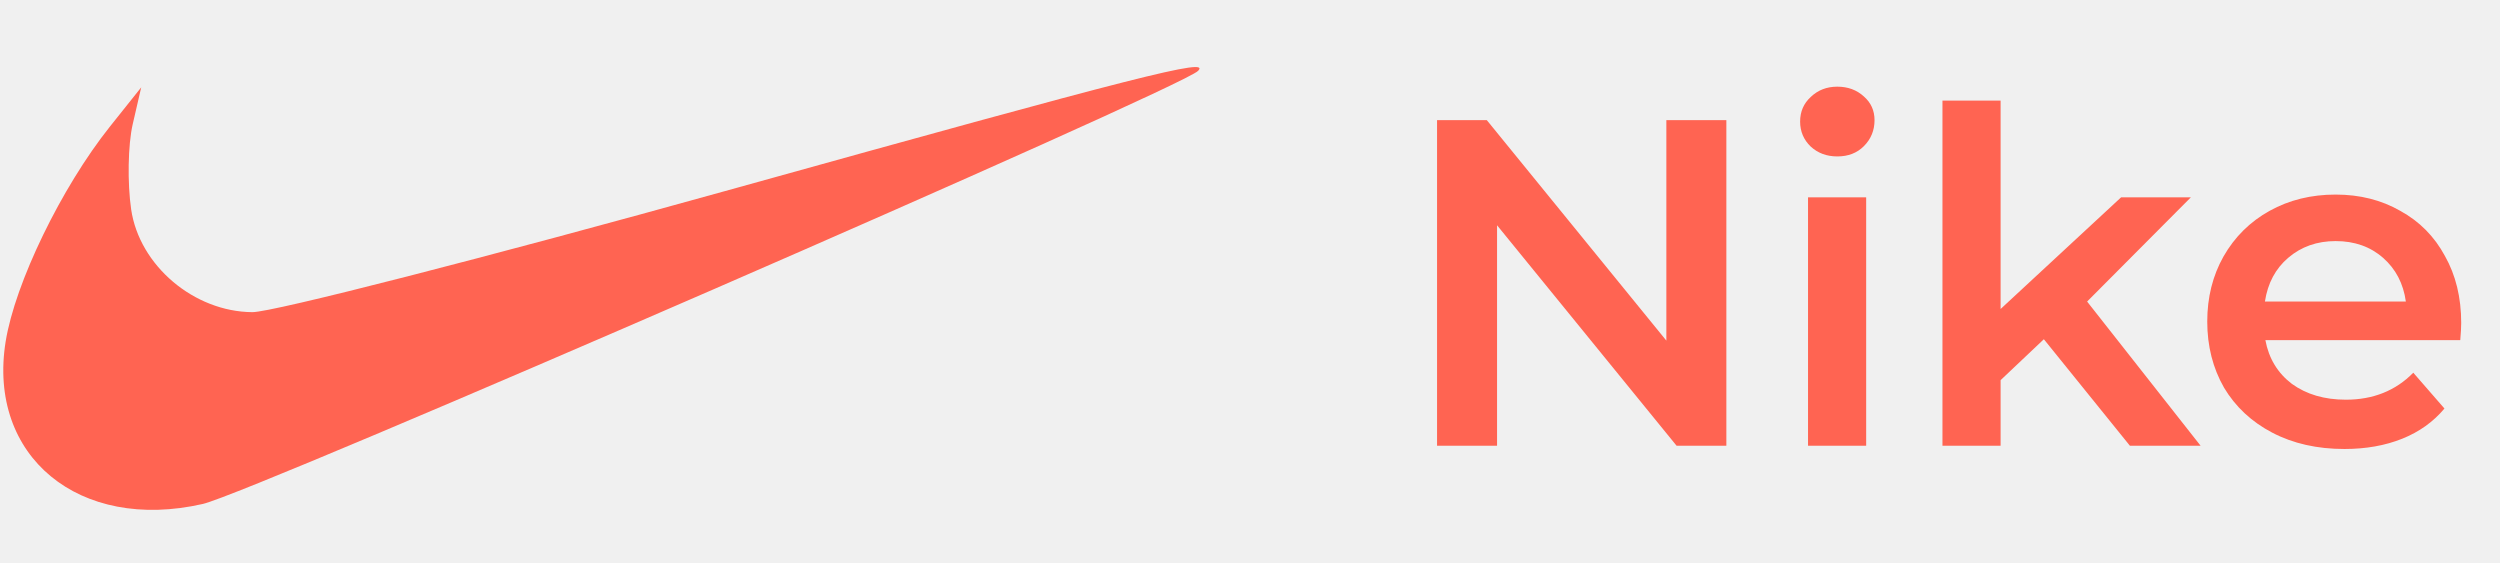
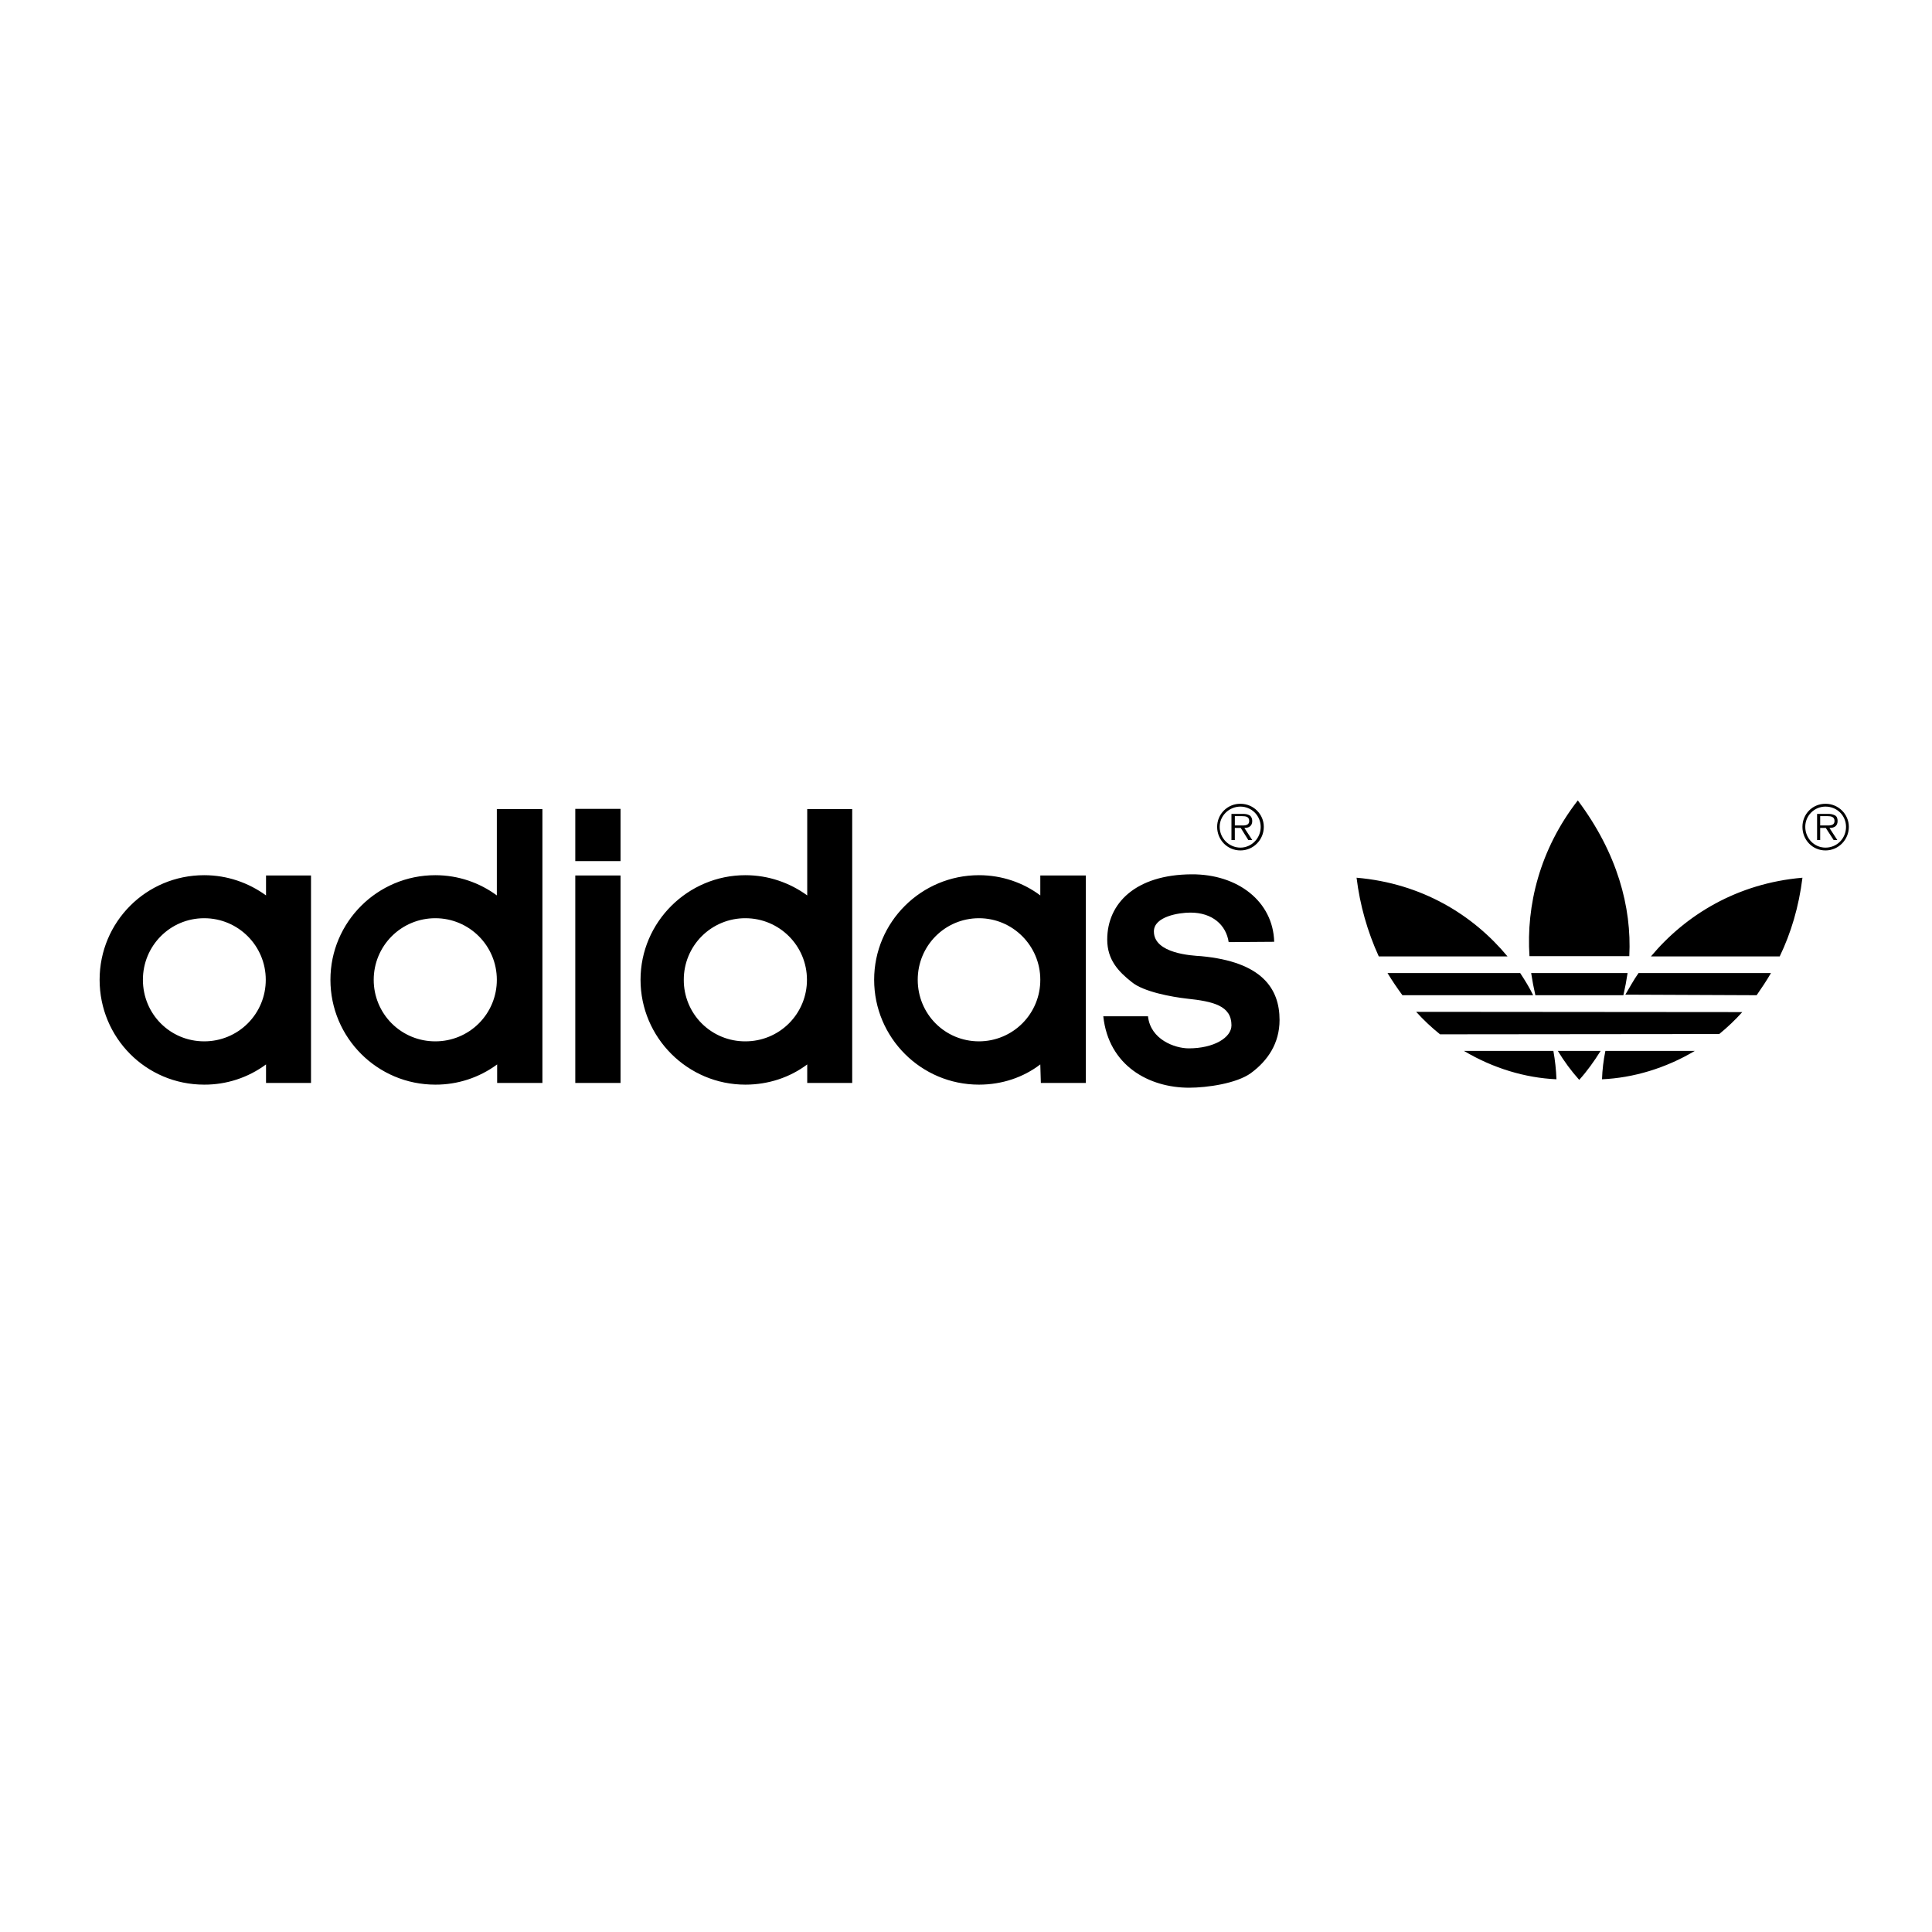
- <svg xmlns="http://www.w3.org/2000/svg" width="129" height="29" viewBox="0 0 129 29" fill="none">
-   <path d="M89.08 6.2V23H86.512L77.248 11.624V23H74.152V6.2H76.72L85.984 17.576V6.2H89.08ZM93.294 10.184H96.294V23H93.294V10.184ZM94.806 8.072C94.262 8.072 93.806 7.904 93.438 7.568C93.07 7.216 92.886 6.784 92.886 6.272C92.886 5.76 93.07 5.336 93.438 5C93.806 4.648 94.262 4.472 94.806 4.472C95.35 4.472 95.806 4.64 96.174 4.976C96.542 5.296 96.726 5.704 96.726 6.2C96.726 6.728 96.542 7.176 96.174 7.544C95.822 7.896 95.366 8.072 94.806 8.072ZM105.463 17.504L103.231 19.616V23H100.231V5.192H103.231V15.944L109.447 10.184H113.047L107.695 15.56L113.551 23H109.903L105.463 17.504ZM126.998 16.664C126.998 16.872 126.982 17.168 126.95 17.552H116.894C117.07 18.496 117.526 19.248 118.262 19.808C119.014 20.352 119.942 20.624 121.046 20.624C122.454 20.624 123.614 20.16 124.526 19.232L126.134 21.08C125.558 21.768 124.83 22.288 123.95 22.64C123.07 22.992 122.078 23.168 120.974 23.168C119.566 23.168 118.326 22.888 117.254 22.328C116.182 21.768 115.35 20.992 114.758 20C114.182 18.992 113.894 17.856 113.894 16.592C113.894 15.344 114.174 14.224 114.734 13.232C115.31 12.224 116.102 11.44 117.11 10.88C118.118 10.32 119.254 10.04 120.518 10.04C121.766 10.04 122.878 10.32 123.854 10.88C124.846 11.424 125.614 12.2 126.158 13.208C126.718 14.2 126.998 15.352 126.998 16.664ZM120.518 12.44C119.558 12.44 118.742 12.728 118.07 13.304C117.414 13.864 117.014 14.616 116.87 15.56H124.142C124.014 14.632 123.622 13.88 122.966 13.304C122.31 12.728 121.494 12.44 120.518 12.44Z" fill="#FF6452" />
-   <path fill-rule="evenodd" clip-rule="evenodd" d="M37.61 9.805C25.135 13.276 14.071 16.112 13.024 16.107C10.011 16.09 7.192 13.701 6.768 10.806C6.569 9.444 6.604 7.469 6.846 6.418L7.287 4.507L5.672 6.532C3.17 9.671 0.775 14.608 0.291 17.626C-0.659 23.552 4.086 27.46 10.465 26.004C12.994 25.427 60.955 4.557 61.822 3.656C62.483 2.969 58.945 3.867 37.61 9.805Z" fill="#FF6452" />
+ <svg xmlns="http://www.w3.org/2000/svg" width="2500" height="2500" viewBox="0 0 192.756 192.756">
+   <g fill-rule="evenodd" clip-rule="evenodd">
+     <path fill="#fff" d="M0 0h192.756v192.756H0V0z" />
+     <path d="M123.705 82.354c.336 0 .928.082.928-.452 0-.421-.34-.475-.701-.475h-.732v.927h.505zm1.234 1.458h-.393l-.756-1.208h-.592v1.208h-.336v-2.61h1.15c.252 0 .447.031.646.14.168.086.279.312.279.562 0 .534-.365.701-.785.701l.787 1.207zm.842-1.317a2.03 2.03 0 0 0-2.021-2.021c-1.123 0-2.072.899-2.072 2.021 0 1.149.949 2.073 2.072 2.073 1.095-.001 2.021-.924 2.021-2.073zm-4.347 0a2.3 2.3 0 0 1 2.326-2.302c1.293 0 2.33 1.04 2.33 2.302 0 1.29-1.037 2.353-2.33 2.353-1.317 0-2.326-1.063-2.326-2.353zM182.102 82.354c.34 0 .928.082.928-.452 0-.421-.367-.475-.674-.475h-.756v.927h.502zm1.209 1.458h-.367l-.783-1.208h-.561v1.208h-.309v-2.61h1.123c.223 0 .42.031.643.14.199.086.281.312.281.562 0 .534-.363.701-.814.701l.787 1.207zm.867-1.317c0-1.122-.895-2.021-2.045-2.021a2.014 2.014 0 0 0-2.021 2.021c0 1.149.9 2.073 2.021 2.073 1.15-.001 2.045-.924 2.045-2.073zm-4.348 0c0-1.262.982-2.302 2.303-2.302 1.289 0 2.326 1.04 2.326 2.302 0 1.29-1.037 2.353-2.326 2.353-1.321 0-2.303-1.063-2.303-2.353zM43.43 103.895a6.122 6.122 0 0 1-6.144-6.145 6.137 6.137 0 0 1 6.144-6.139 6.136 6.136 0 0 1 6.139 6.139 6.12 6.12 0 0 1-6.139 6.145zm-23.059 0c-3.393 0-6.113-2.719-6.113-6.145 0-3.393 2.72-6.139 6.113-6.139s6.144 2.746 6.144 6.139a6.124 6.124 0 0 1-6.144 6.145zm77.303 0c-3.393 0-6.112-2.719-6.112-6.145 0-3.393 2.719-6.139 6.112-6.139 3.365 0 6.117 2.746 6.117 6.139a6.119 6.119 0 0 1-6.117 6.145zm-23.308 0a6.107 6.107 0 0 1-6.144-6.145 6.122 6.122 0 0 1 6.144-6.139 6.14 6.14 0 0 1 6.144 6.139 6.125 6.125 0 0 1-6.144 6.145zm-24.765 2.302a10.306 10.306 0 0 1-6.17 2.018c-5.781 0-10.464-4.684-10.464-10.465 0-5.75 4.683-10.432 10.464-10.432 2.298 0 4.429.756 6.139 2.018v-8.609h4.546v27.321h-4.515v-1.851zm72.983-12.202c-.254-1.714-1.629-2.945-3.814-2.945-1.15 0-3.646.39-3.646 1.877 0 2.217 3.787 2.412 4.711 2.47 6.061.561 7.826 3.226 7.826 6.366 0 2.328-1.178 4.066-2.859 5.301-1.43 1.037-4.375 1.457-6.172 1.457-3.984 0-8.021-2.184-8.555-7.125h4.461c.248 2.33 2.691 3.199 4.066 3.199 2.494 0 4.262-1.064 4.262-2.299 0-1.963-1.822-2.385-4.461-2.664-1.482-.168-4.32-.674-5.496-1.656-1.316-1.037-2.439-2.217-2.439-4.235 0-3.619 2.832-6.479 8.416-6.51 4.627-.027 8.133 2.724 8.242 6.732l-4.542.032zm-96.042 12.202a10.294 10.294 0 0 1-6.171 2.018c-5.805 0-10.433-4.684-10.433-10.465 0-5.75 4.628-10.432 10.433-10.432 2.302 0 4.433.756 6.171 2.018v-1.99h4.487v20.702h-4.487v-1.851zm35.369-20.282v-5.216h-4.515v5.216h4.515zm0 22.132V87.345h-4.515v20.702h4.515zm41.88-1.85c-1.684 1.289-3.814 2.018-6.117 2.018-5.777 0-10.46-4.684-10.46-10.465 0-5.75 4.683-10.432 10.46-10.432 2.303 0 4.434.756 6.117 2.018v-1.99h4.541v20.702h-4.486l-.055-1.851zm-23.254 0c-1.71 1.289-3.868 2.018-6.171 2.018-5.75 0-10.46-4.684-10.46-10.465 0-5.75 4.71-10.432 10.46-10.432 2.303 0 4.434.756 6.171 2.018v-8.609h4.488v27.321h-4.488v-1.851zM162.555 95.397c.252-4.909-1.209-10.296-5.137-15.54-3.812 4.909-5.156 10.491-4.822 15.54h9.959zm-9.371 3.896a29.626 29.626 0 0 1-.42-2.213h9.621a27.72 27.72 0 0 1-.42 2.213h-8.781zm2.244 5.557a19.045 19.045 0 0 0 2.131 2.889c.787-.871 1.488-1.854 2.135-2.889h-4.266zm22.133-9.426c1.121-2.329 1.908-4.936 2.27-7.854-6.533.562-11.666 3.729-15.119 7.854h12.849zm-.87 1.656c-.449.783-.928 1.484-1.43 2.213l-13.102-.055c.42-.701.842-1.488 1.32-2.158h13.212zm-5.162 6.086a20.838 20.838 0 0 0 2.299-2.189l-32.537-.027a20.33 20.33 0 0 0 2.383 2.244l27.855-.028zm-11.359 1.684a16.619 16.619 0 0 0-.336 2.83c3.113-.139 6.338-1.094 9.256-2.83h-8.92zm-21.738-7.77c.475.783.953 1.484 1.488 2.213h13.043c-.367-.756-.814-1.484-1.295-2.213h-13.236zm7.627 7.77c2.918 1.736 6.117 2.691 9.229 2.83a20.053 20.053 0 0 0-.307-2.83h-8.922zm4.347-9.426c-3.42-4.125-8.523-7.292-15.061-7.854a26.702 26.702 0 0 0 2.217 7.854h12.844z" />
+   </g>
</svg>
